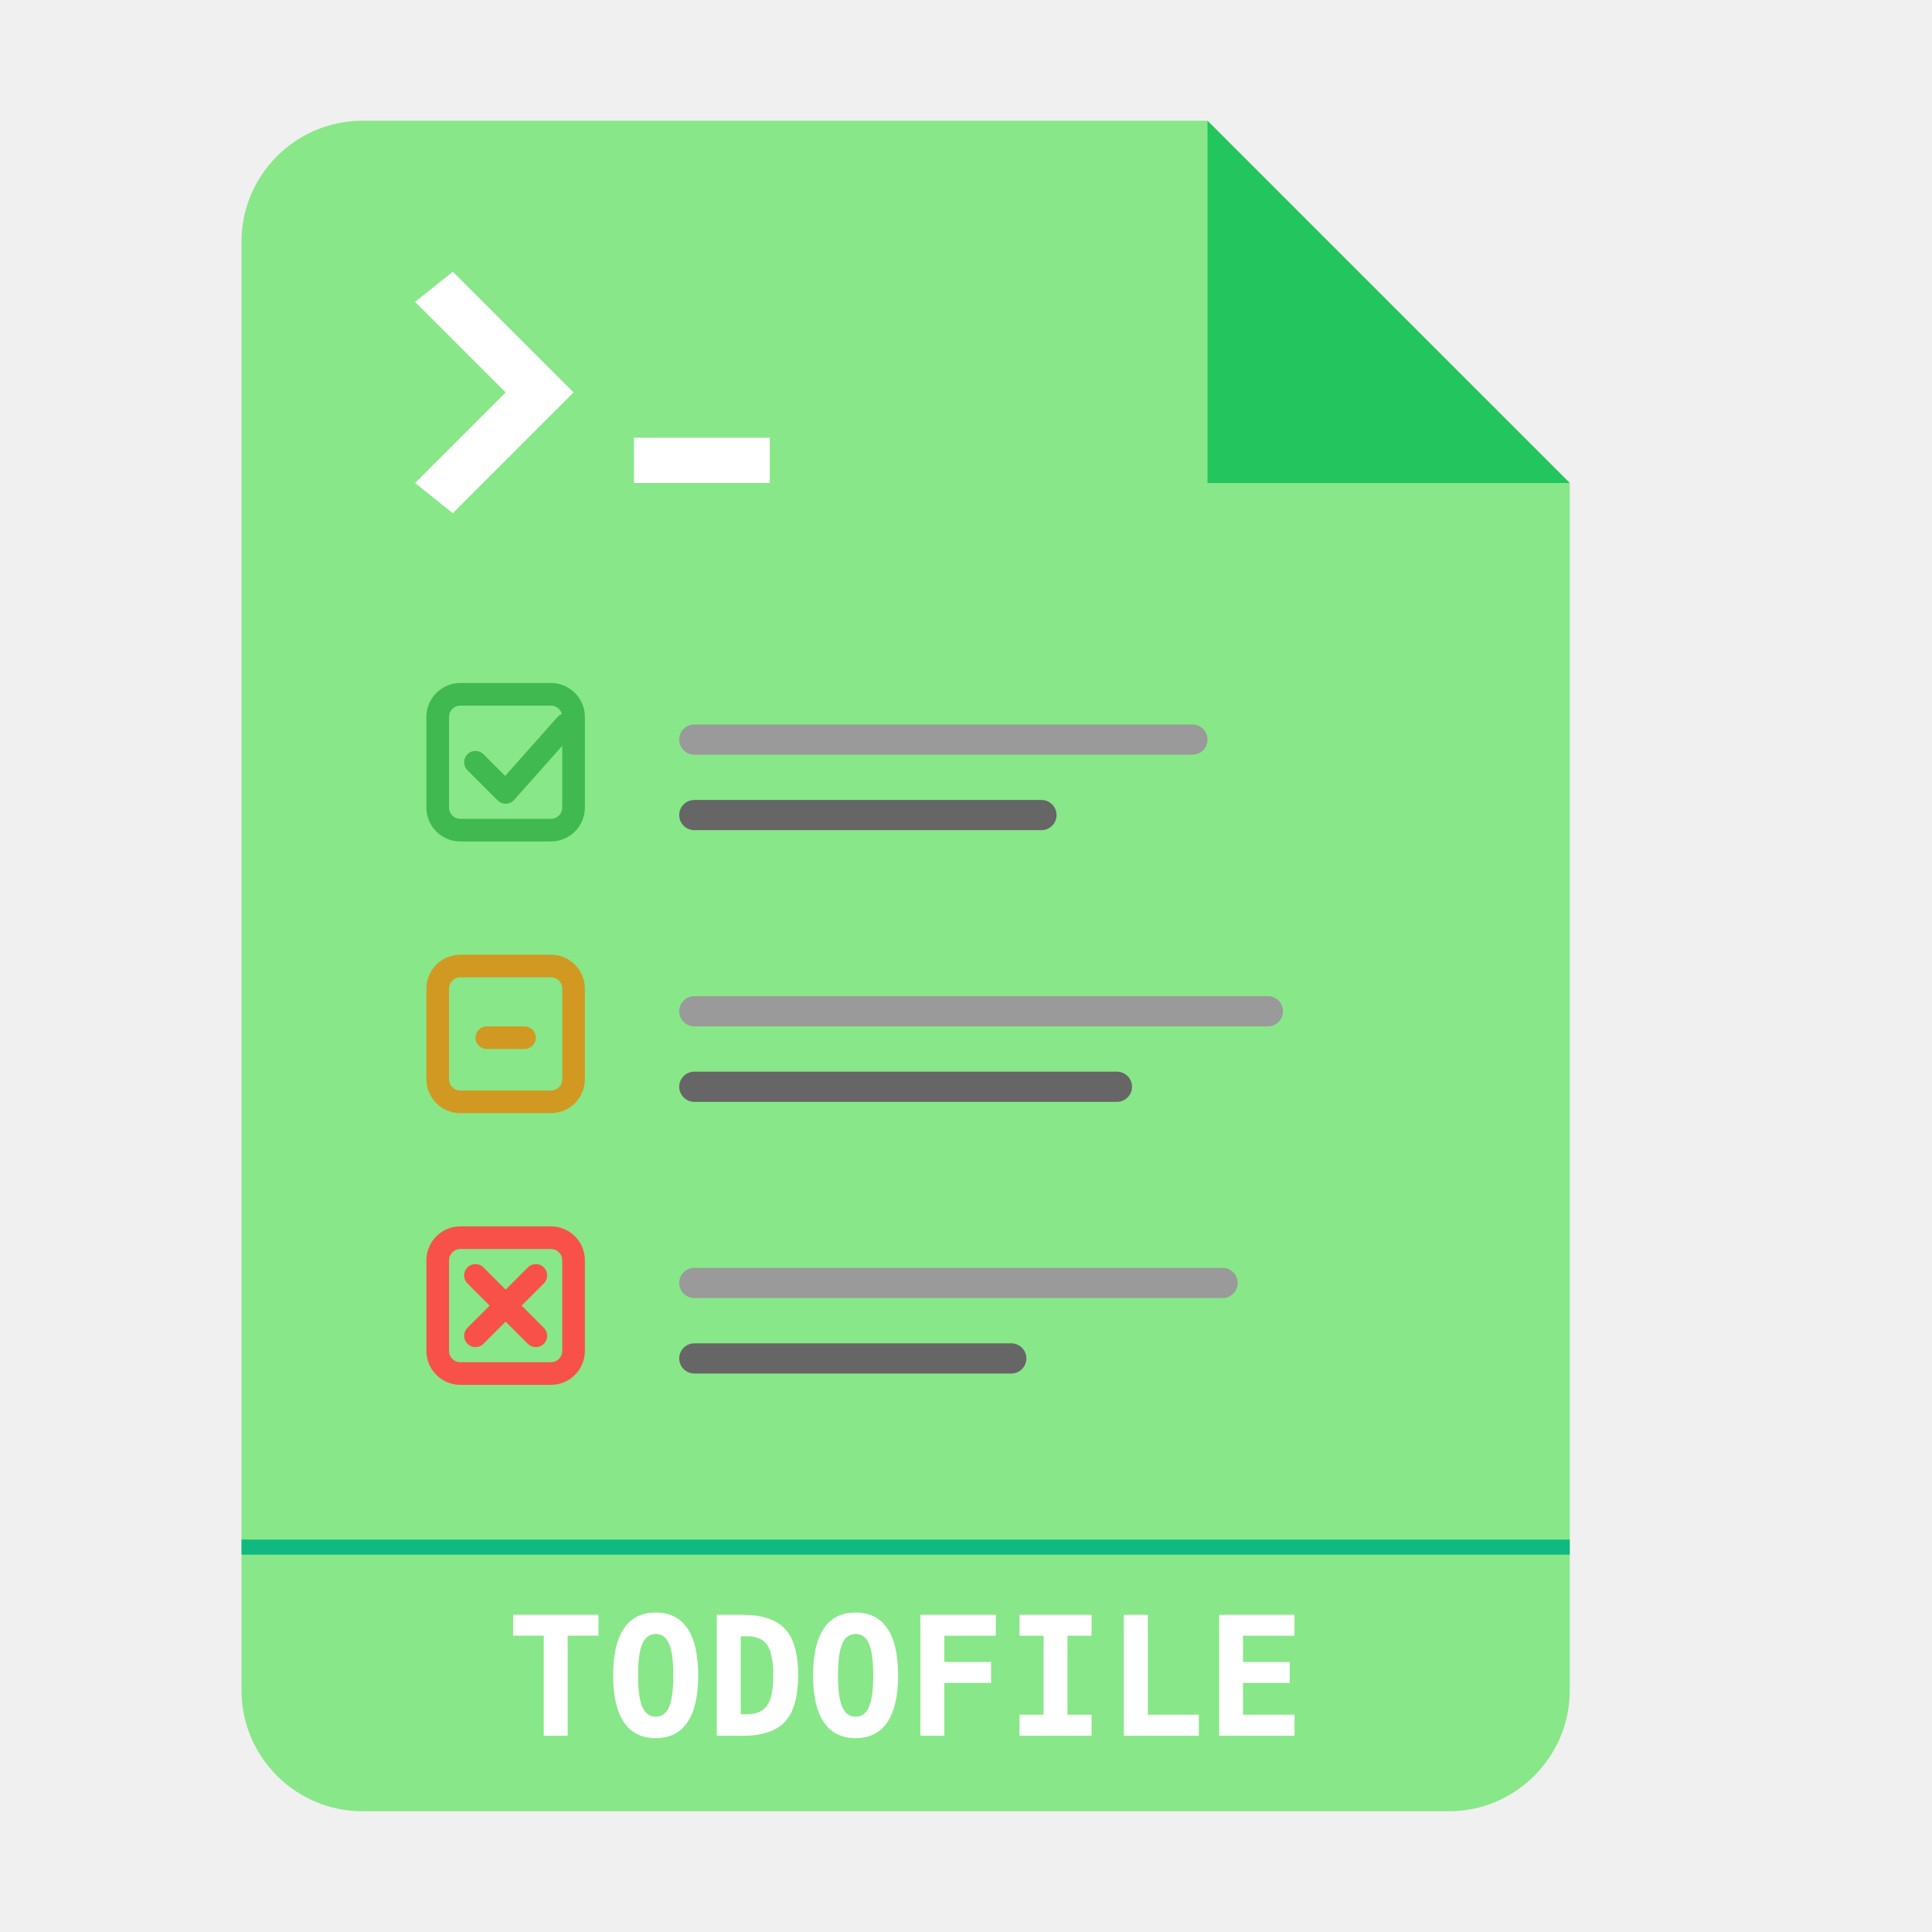
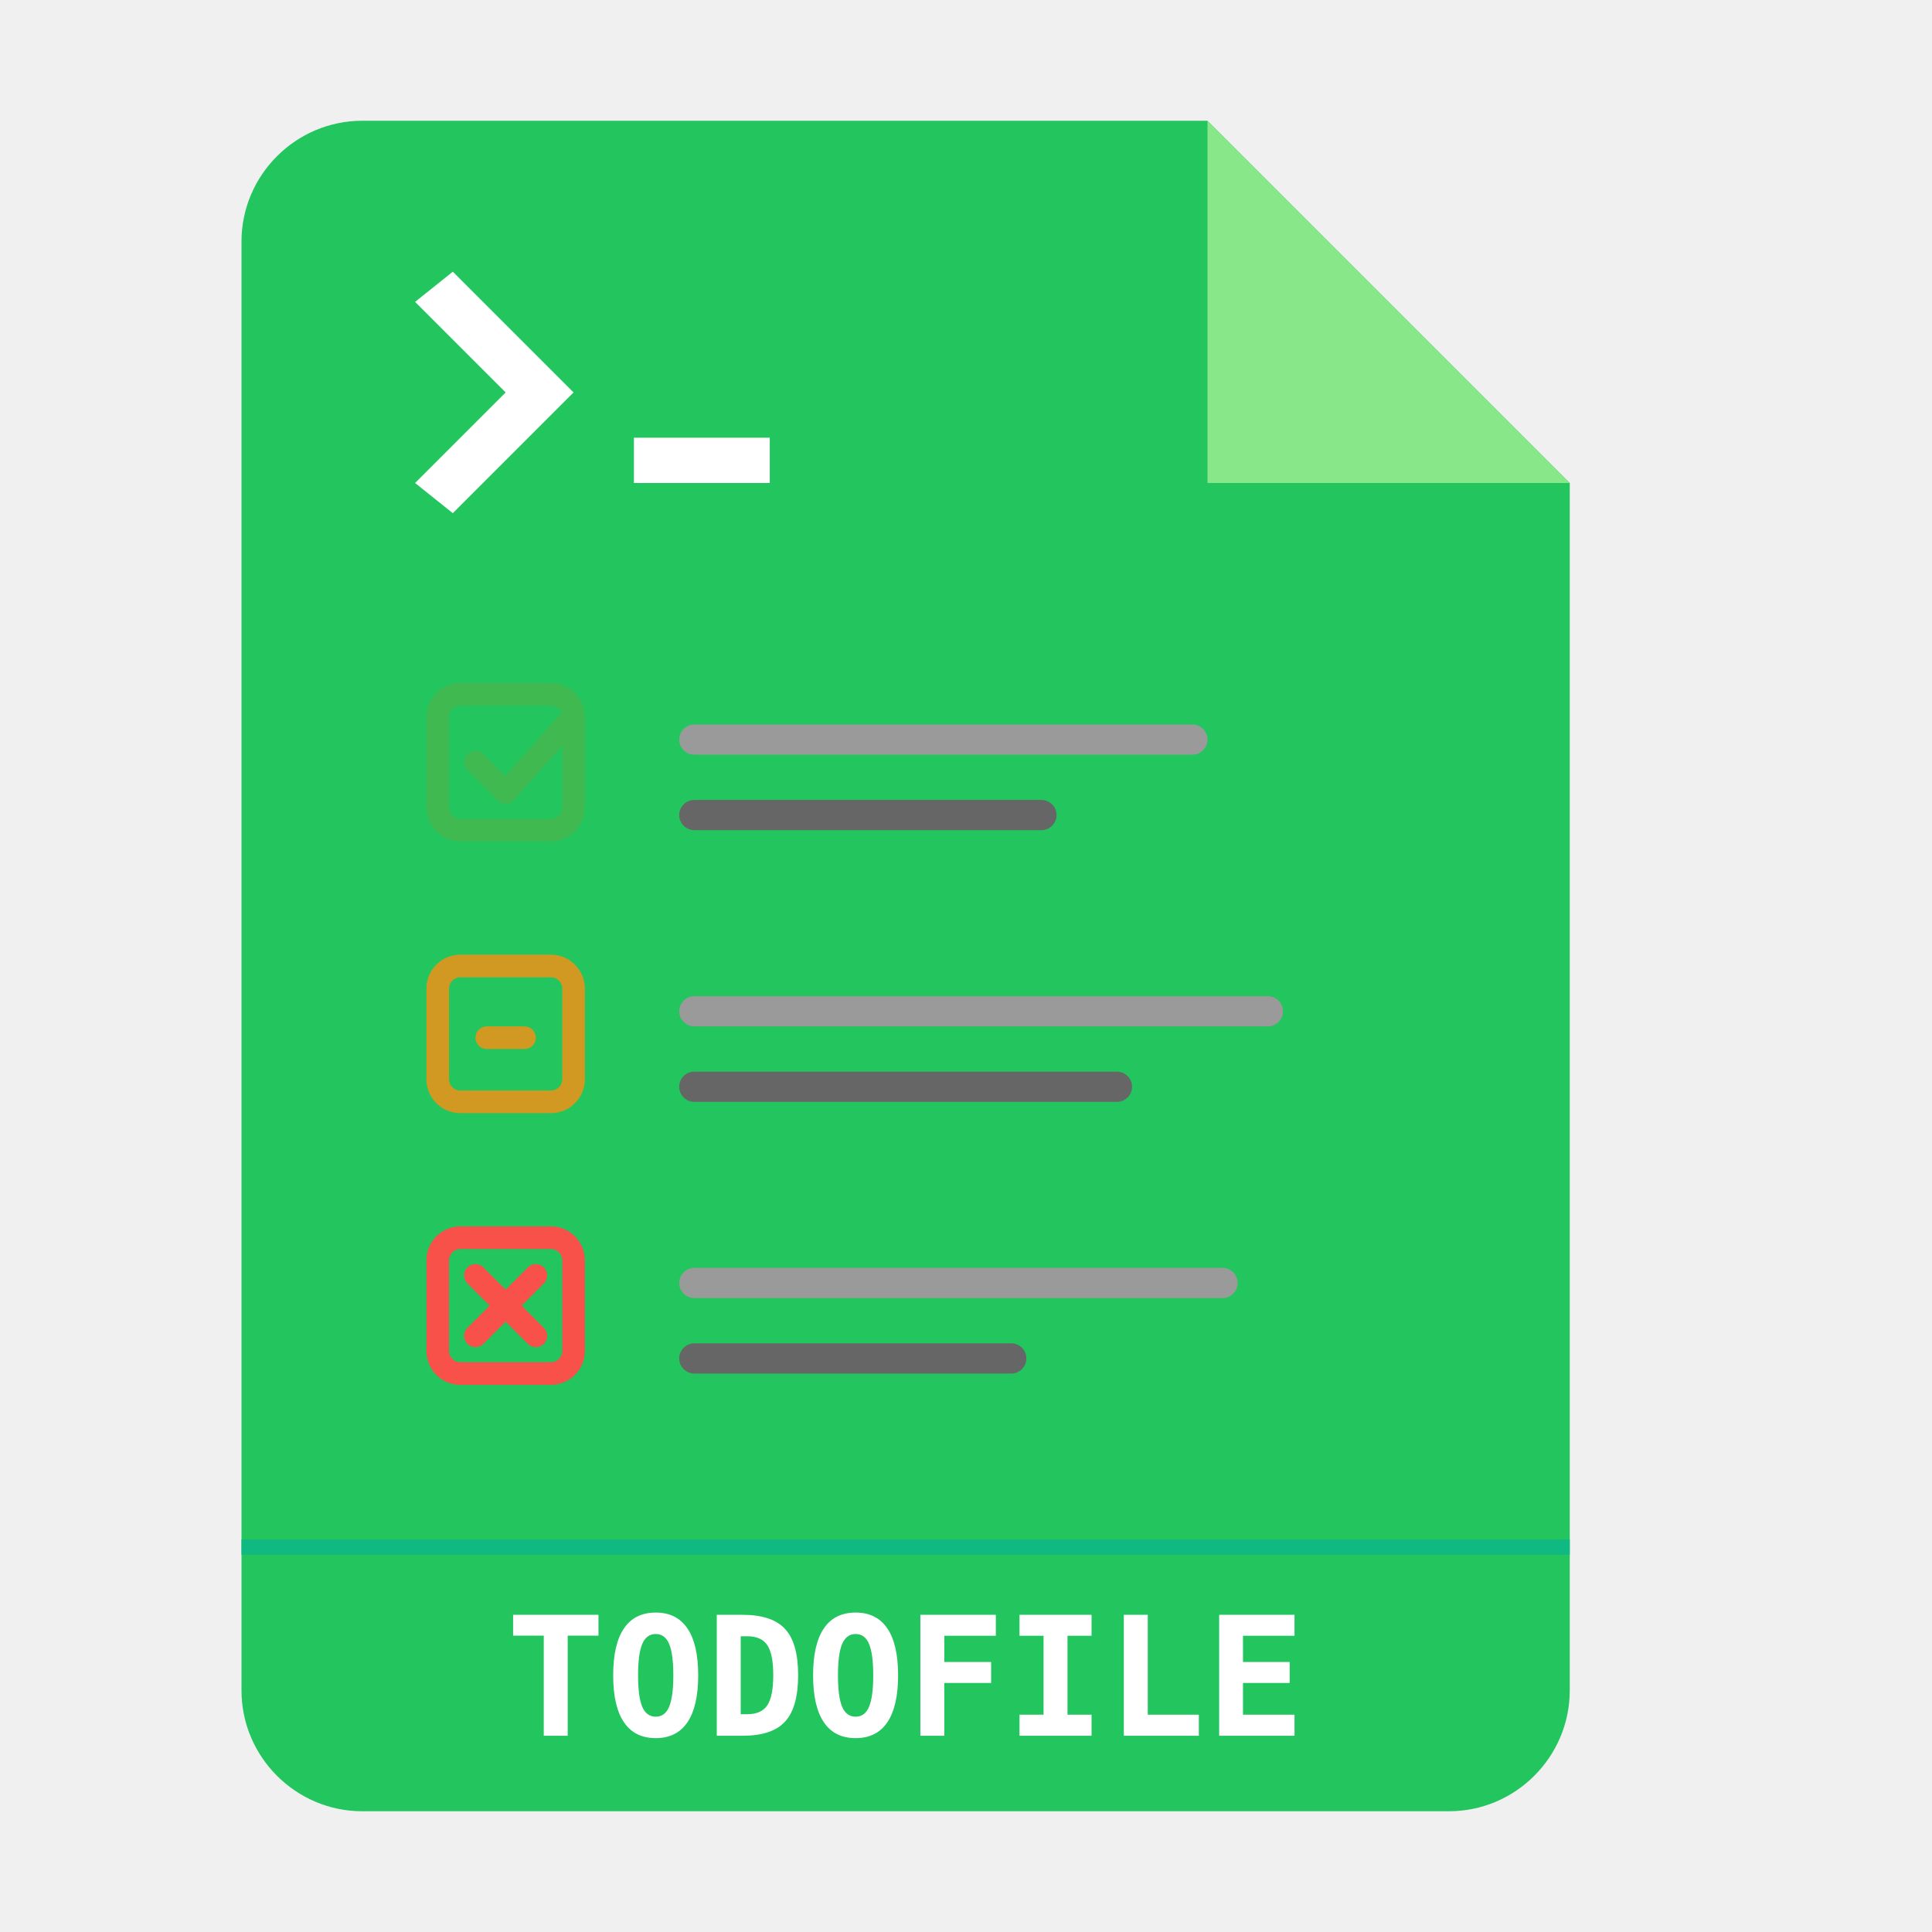
<svg xmlns="http://www.w3.org/2000/svg" width="256" height="256" viewBox="0 0 256 256">
-   <path fill="#88E788" d="M48 16h112l48 48v160c0 8.8-7.2 16-16 16H48c-8.8 0-16-7.2-16-16V32c0-8.8 7.2-16 16-16z" />
-   <path fill="#22C55E" d="M160 16v48h48z" />
+   <path fill="#22C55E" d="M48 16h112l48 48v160c0 8.8-7.2 16-16 16H48c-8.8 0-16-7.2-16-16V32c0-8.8 7.2-16 16-16z" />
+   <path fill="#88E788" d="M160 16v48h48z" />
  <path fill="#FFFFFF" d="M60 36l16 16-16 16-5-4 12-12-12-12zm24 22h18v6H84z" />
  <rect x="58" y="92" width="18" height="18" rx="3" fill="none" stroke="#3FB950" stroke-width="3" />
  <path d="M63 101l4 4 8-9" fill="none" stroke="#3FB950" stroke-width="3" stroke-linecap="round" stroke-linejoin="round" />
  <rect x="90" y="96" width="70" height="4" rx="2" fill="#9A9A9A" />
  <rect x="90" y="106" width="50" height="4" rx="2" fill="#666" />
  <rect x="58" y="128" width="18" height="18" rx="3" fill="none" stroke="#D29922" stroke-width="3" />
  <rect x="63" y="136" width="8" height="3" rx="1.5" fill="#D29922" />
  <rect x="90" y="132" width="80" height="4" rx="2" fill="#9A9A9A" />
  <rect x="90" y="142" width="60" height="4" rx="2" fill="#666" />
  <rect x="58" y="164" width="18" height="18" rx="3" fill="none" stroke="#F85149" stroke-width="3" />
  <path d="M63 169l8 8M71 169l-8 8" fill="none" stroke="#F85149" stroke-width="3" stroke-linecap="round" />
  <rect x="90" y="168" width="74" height="4" rx="2" fill="#9A9A9A" />
  <rect x="90" y="178" width="46" height="4" rx="2" fill="#666" />
  <rect x="32" y="204" width="176" height="2" fill="#10B981" />
  <text x="120" y="230" text-anchor="middle" font-family="Consolas, Menlo, monospace" font-size="22" font-weight="700" fill="#FFFFFF">
        TODOFILE
    </text>
</svg>
